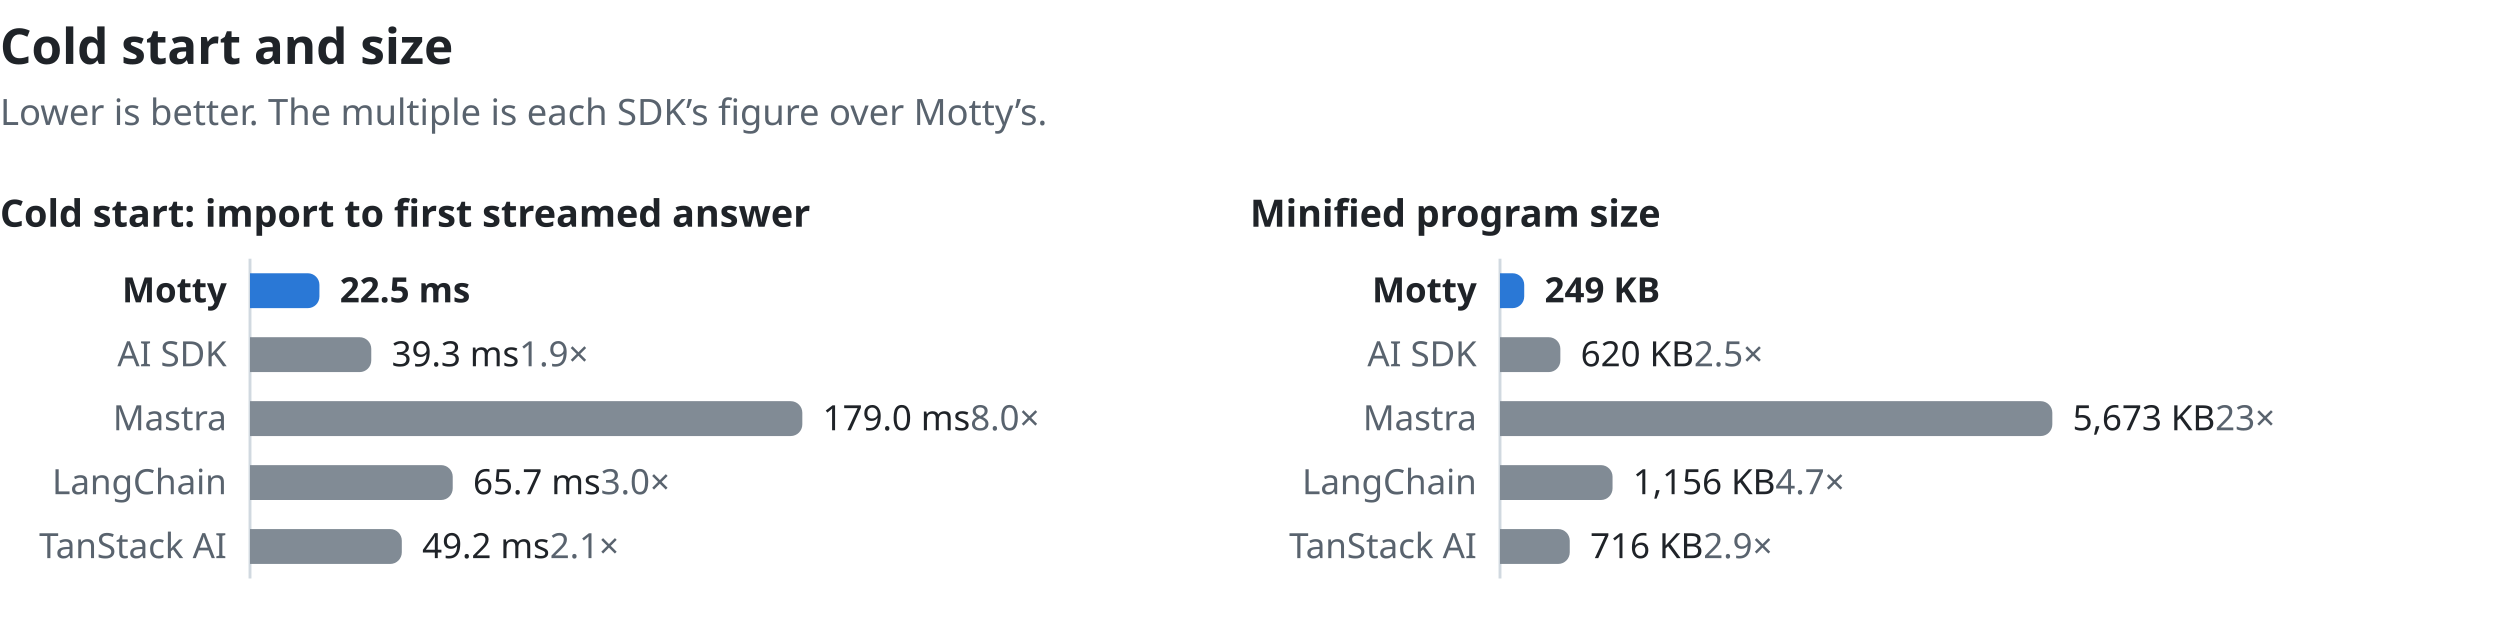
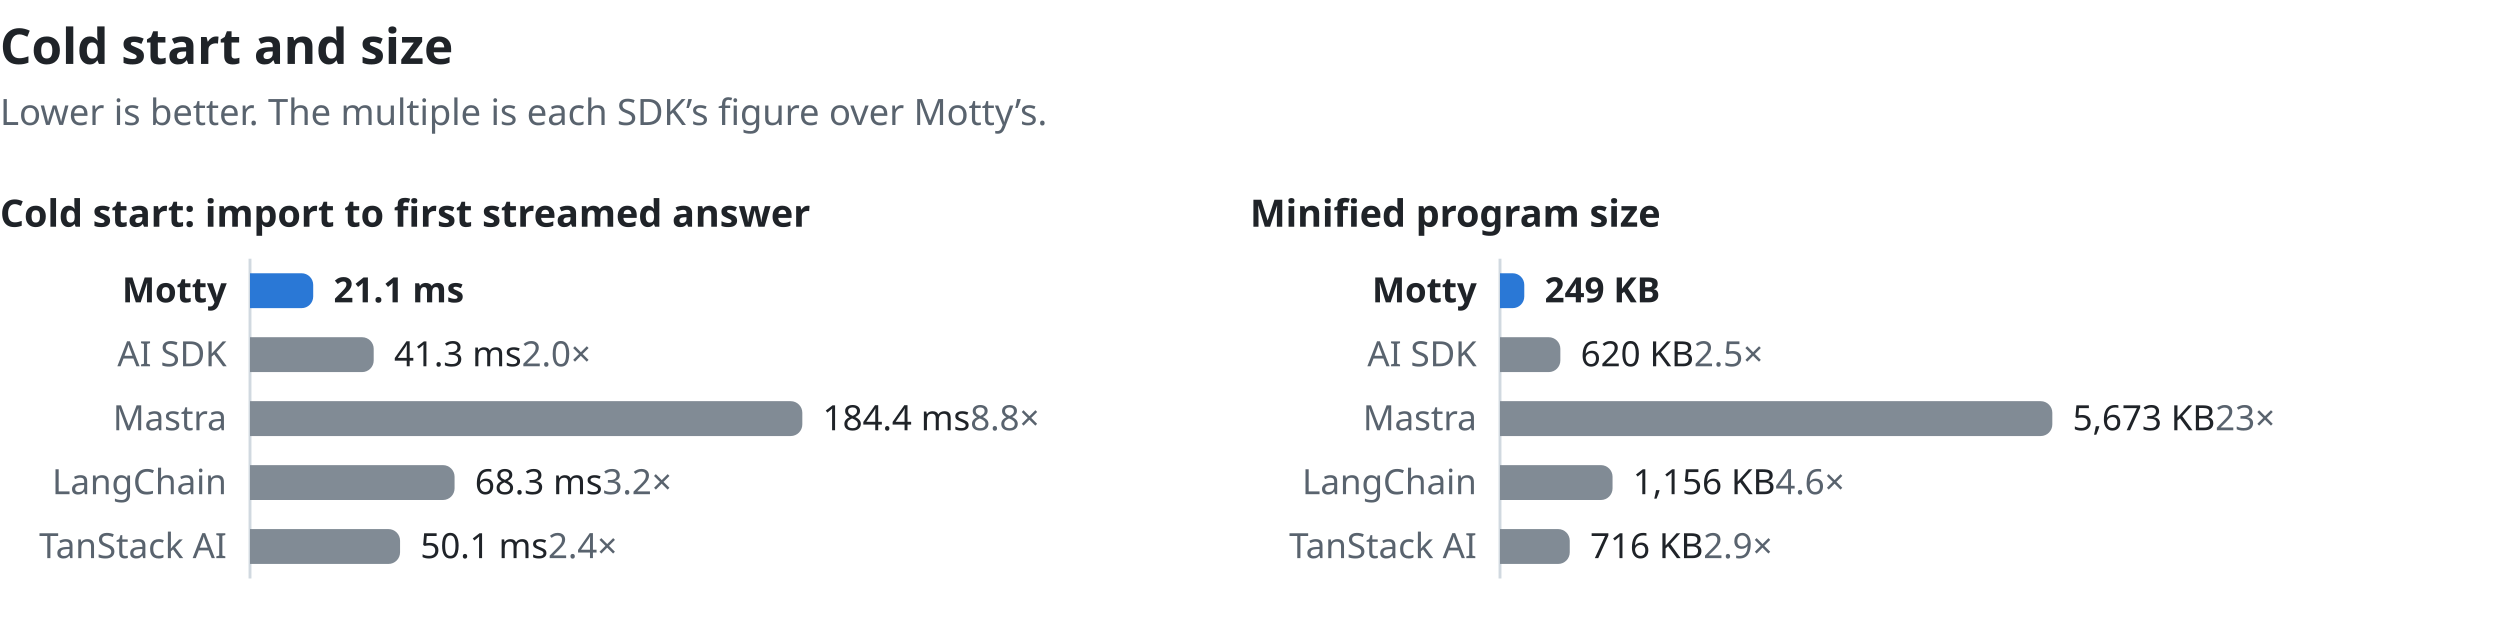
<svg xmlns="http://www.w3.org/2000/svg" viewBox="0 0 860 212" width="860" height="212" font-family="-apple-system,BlinkMacSystemFont,'Segoe UI','Noto Sans',Helvetica,Arial,sans-serif" role="img" aria-label="Cold start and size. Lower is better. The multiple is each SDK’s figure over Motty’s.">
  <text x="0" y="22" font-size="17" font-weight="600" fill="#1f2328">Cold start and size</text>
  <text x="0" y="43" font-size="12.5" fill="#59636e">Lower is better. The multiple is each SDK’s figure over Motty’s.</text>
  <text x="0" y="78" font-size="13" font-weight="600" fill="#1f2328">Cold start: import to first streamed answer</text>
  <line x1="86" x2="86" y1="89" y2="199" stroke="#d1d9e0" stroke-width="1" />
  <text x="78" y="104" font-size="12" text-anchor="end" fill="#1f2328" font-weight="600">Motty</text>
-   <path d="M86 94h19.883a4 4 0 0 1 4 4v4a4 4 0 0 1 -4 4h-19.883z" fill="#2a78d6" />
-   <text x="116.883" y="104" font-size="12" fill="#1f2328" font-weight="600">22.5 ms</text>
+   <path d="M86 94h17.741a4 4 0 0 1 4 4v4a4 4 0 0 1 -4 4h-17.741z" fill="#2a78d6" />
+   <text x="114.741" y="104" font-size="12" fill="#1f2328" font-weight="600">21.1 ms</text>
  <text x="78" y="126" font-size="12" text-anchor="end" fill="#59636e">AI SDK</text>
-   <path d="M86 116h37.715a4 4 0 0 1 4 4v4a4 4 0 0 1 -4 4h-37.715z" fill="#818b95" />
-   <text x="134.715" y="126" font-size="12" fill="#1f2328">39.3 ms<tspan fill="#59636e" font-weight="400">  1.9×</tspan>
+   <path d="M86 116h38.554a4 4 0 0 1 4 4v4a4 4 0 0 1 -4 4h-38.554z" fill="#818b95" />
+   <text x="135.554" y="126" font-size="12" fill="#1f2328">41.3 ms<tspan fill="#59636e" font-weight="400">  2.0×</tspan>
  </text>
  <text x="78" y="148" font-size="12" text-anchor="end" fill="#59636e">Mastra</text>
  <path d="M86 138h186a4 4 0 0 1 4 4v4a4 4 0 0 1 -4 4h-186z" fill="#818b95" />
-   <text x="283" y="148" font-size="12" fill="#1f2328">179.0 ms<tspan fill="#59636e" font-weight="400">  8.0×</tspan>
+   <text x="283" y="148" font-size="12" fill="#1f2328">184.4 ms<tspan fill="#59636e" font-weight="400">  8.8×</tspan>
  </text>
  <text x="78" y="170" font-size="12" text-anchor="end" fill="#59636e">LangChain</text>
-   <path d="M86 160h65.737a4 4 0 0 1 4 4v4a4 4 0 0 1 -4 4h-65.737z" fill="#818b95" />
-   <text x="162.737" y="170" font-size="12" fill="#1f2328">65.7 ms<tspan fill="#59636e" font-weight="400">  3.0×</tspan>
+   <path d="M86 160h66.374a4 4 0 0 1 4 4v4a4 4 0 0 1 -4 4h-66.374z" fill="#818b95" />
+   <text x="163.374" y="170" font-size="12" fill="#1f2328">68.3 ms<tspan fill="#59636e" font-weight="400">  3.2×</tspan>
  </text>
  <text x="78" y="192" font-size="12" text-anchor="end" fill="#59636e">TanStack AI</text>
-   <path d="M86 182h48.223a4 4 0 0 1 4 4v4a4 4 0 0 1 -4 4h-48.223z" fill="#818b95" />
-   <text x="145.223" y="192" font-size="12" fill="#1f2328">49.2 ms<tspan fill="#59636e" font-weight="400">  2.1×</tspan>
+   <path d="M86 182h47.621a4 4 0 0 1 4 4v4a4 4 0 0 1 -4 4h-47.621z" fill="#818b95" />
+   <text x="144.621" y="192" font-size="12" fill="#1f2328">50.1 ms<tspan fill="#59636e" font-weight="400">  2.4×</tspan>
  </text>
  <text x="430" y="78" font-size="13" font-weight="600" fill="#1f2328">Minified program size</text>
  <line x1="516" x2="516" y1="89" y2="199" stroke="#d1d9e0" stroke-width="1" />
  <text x="508" y="104" font-size="12" text-anchor="end" fill="#1f2328" font-weight="600">Motty</text>
-   <path d="M516 94h4.331a4 4 0 0 1 4 4v4a4 4 0 0 1 -4 4h-4.331z" fill="#2a78d6" />
-   <text x="531.331" y="104" font-size="12" fill="#1f2328" font-weight="600">249 KB</text>
+   <path d="M516 94h4.353a4 4 0 0 1 4 4v4a4 4 0 0 1 -4 4h-4.353z" fill="#2a78d6" />
+   <text x="531.353" y="104" font-size="12" fill="#1f2328" font-weight="600">249 KB</text>
  <text x="508" y="126" font-size="12" text-anchor="end" fill="#59636e">AI SDK</text>
  <path d="M516 116h16.761a4 4 0 0 1 4 4v4a4 4 0 0 1 -4 4h-16.761z" fill="#818b95" />
  <text x="543.761" y="126" font-size="12" fill="#1f2328">620 KB<tspan fill="#59636e" font-weight="400">  2.5×</tspan>
  </text>
  <text x="508" y="148" font-size="12" text-anchor="end" fill="#59636e">Mastra</text>
  <path d="M516 138h186a4 4 0 0 1 4 4v4a4 4 0 0 1 -4 4h-186z" fill="#818b95" />
  <text x="713" y="148" font-size="12" fill="#1f2328">5,673 KB<tspan fill="#59636e" font-weight="400">  23×</tspan>
  </text>
  <text x="508" y="170" font-size="12" text-anchor="end" fill="#59636e">LangChain</text>
  <path d="M516 160h34.717a4 4 0 0 1 4 4v4a4 4 0 0 1 -4 4h-34.717z" fill="#818b95" />
-   <text x="561.717" y="170" font-size="12" fill="#1f2328">1,156 KB<tspan fill="#59636e" font-weight="400">  4.7×</tspan>
+   <text x="561.717" y="170" font-size="12" fill="#1f2328">1,156 KB<tspan fill="#59636e" font-weight="400">  4.6×</tspan>
  </text>
  <text x="508" y="192" font-size="12" text-anchor="end" fill="#59636e">TanStack AI</text>
  <path d="M516 182h19.996a4 4 0 0 1 4 4v4a4 4 0 0 1 -4 4h-19.996z" fill="#818b95" />
  <text x="546.996" y="192" font-size="12" fill="#1f2328">716 KB<tspan fill="#59636e" font-weight="400">  2.9×</tspan>
  </text>
</svg>
